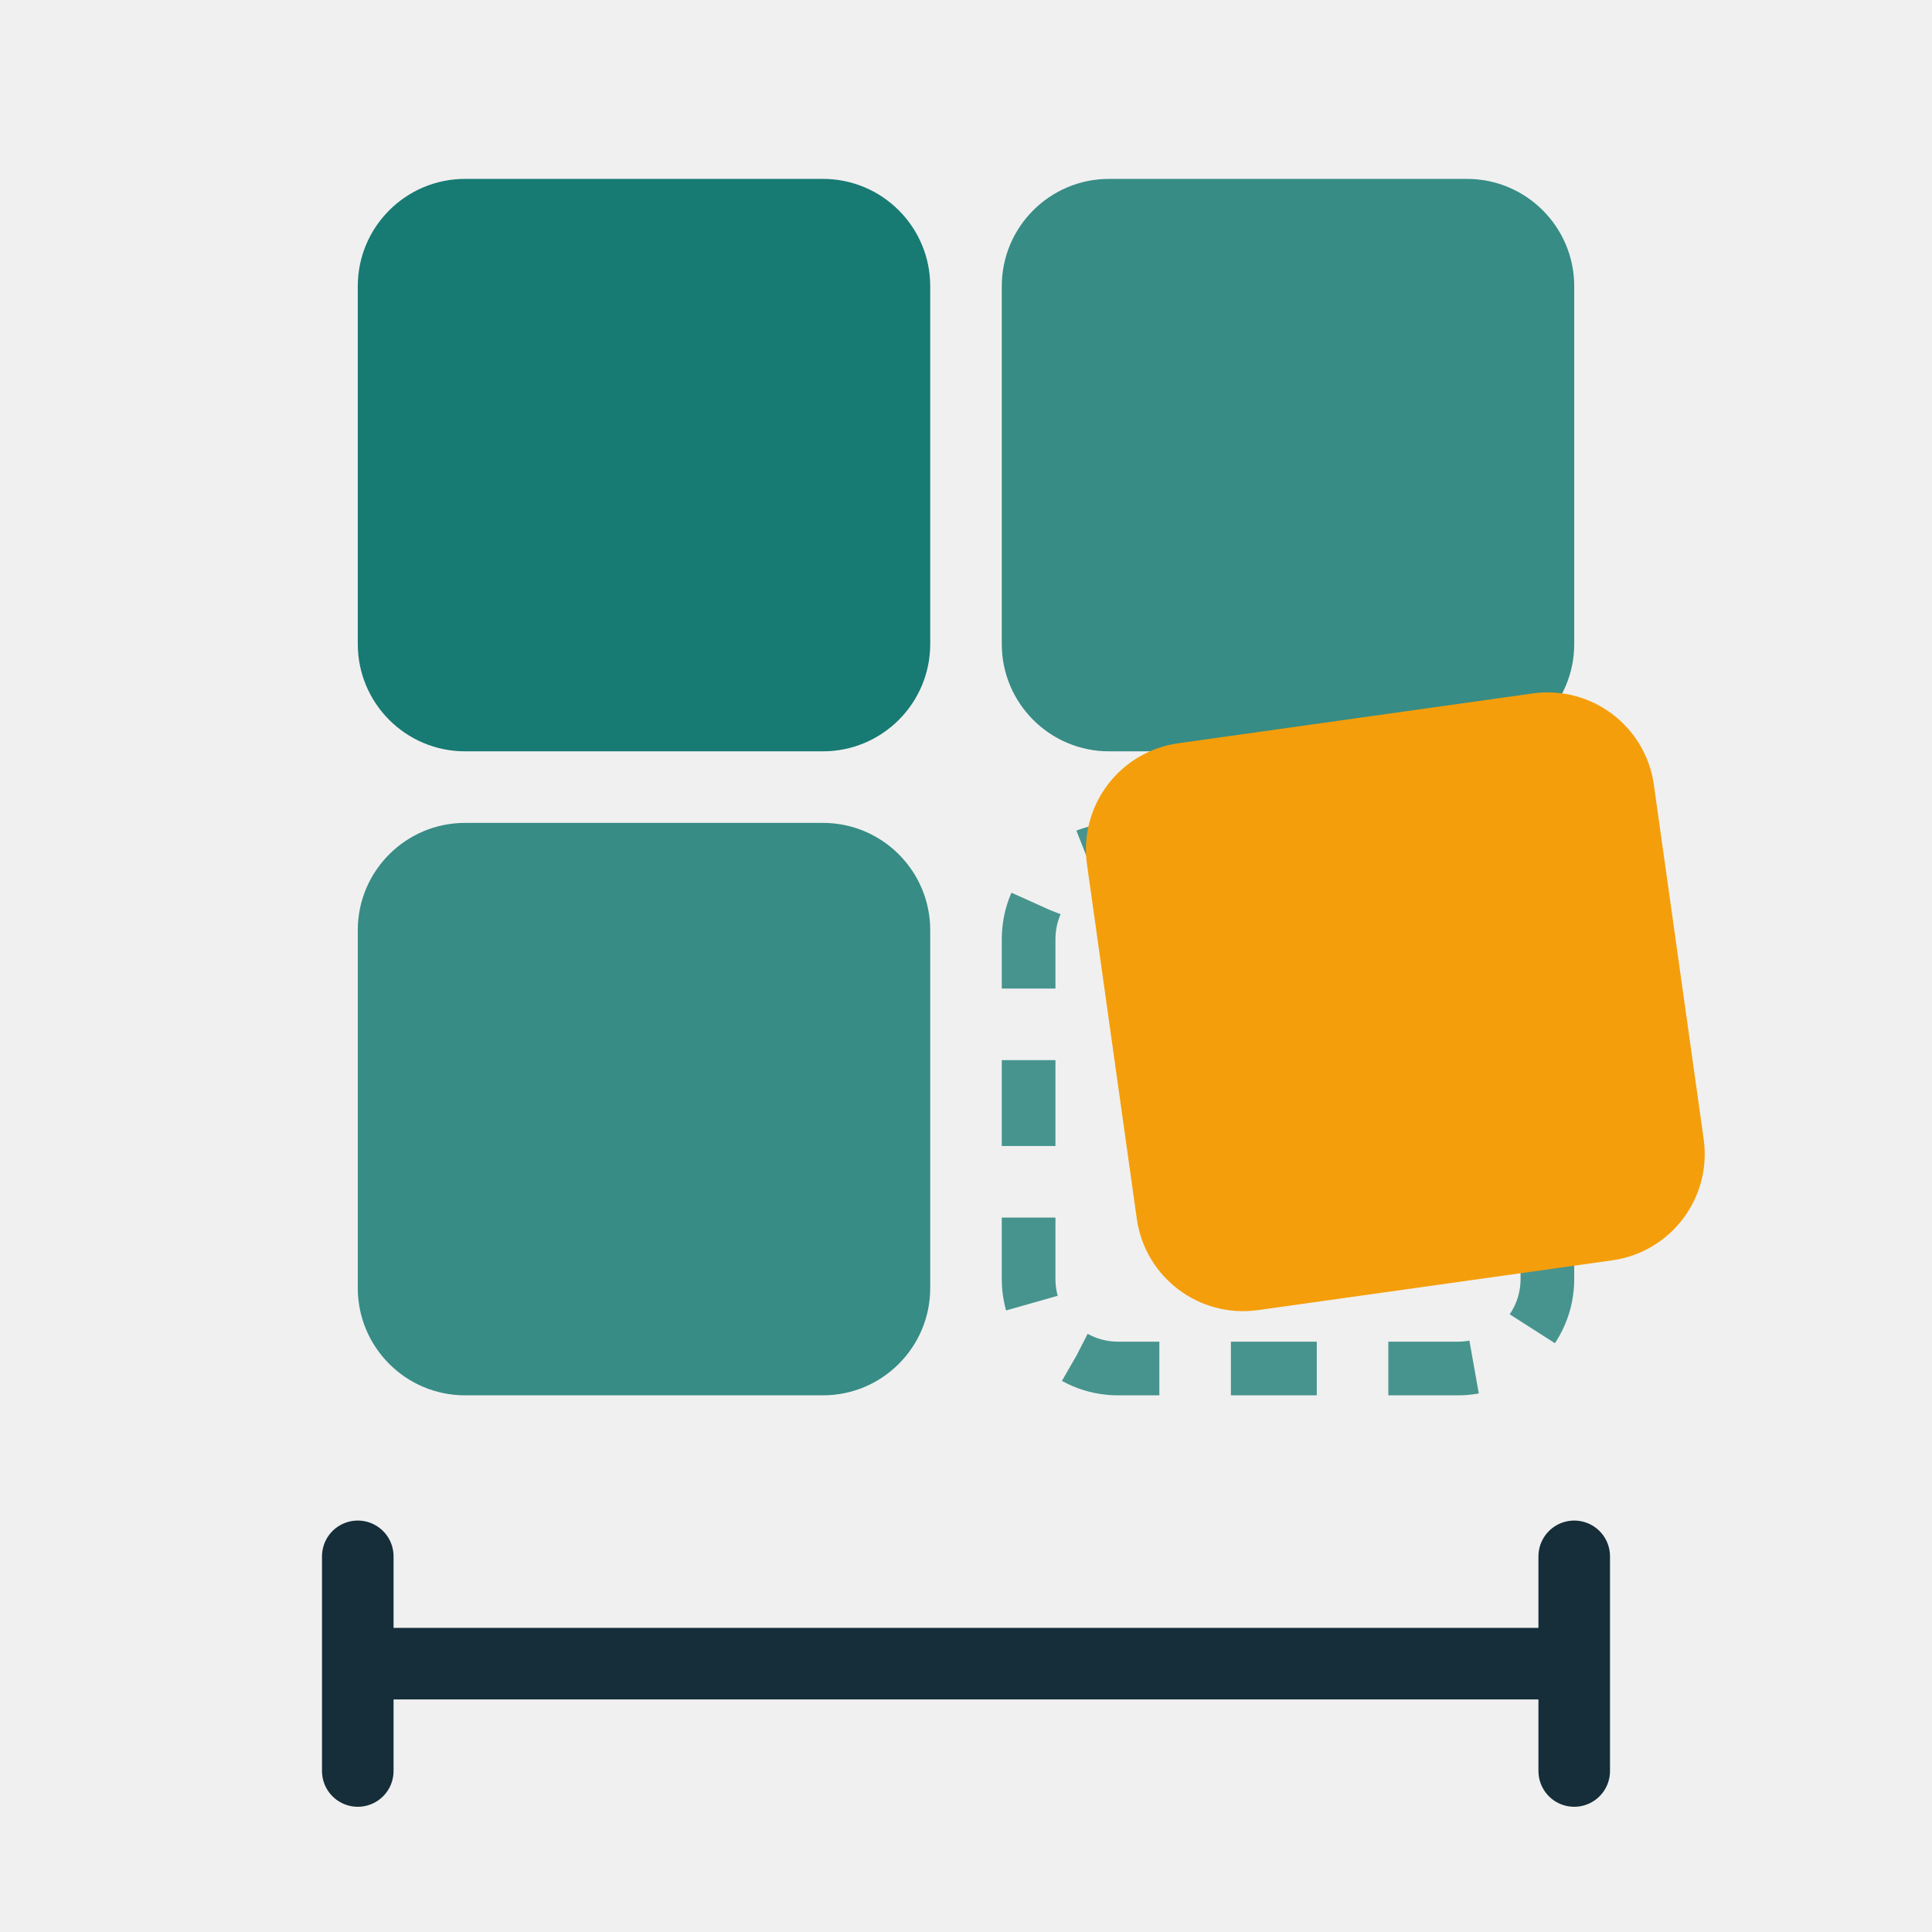
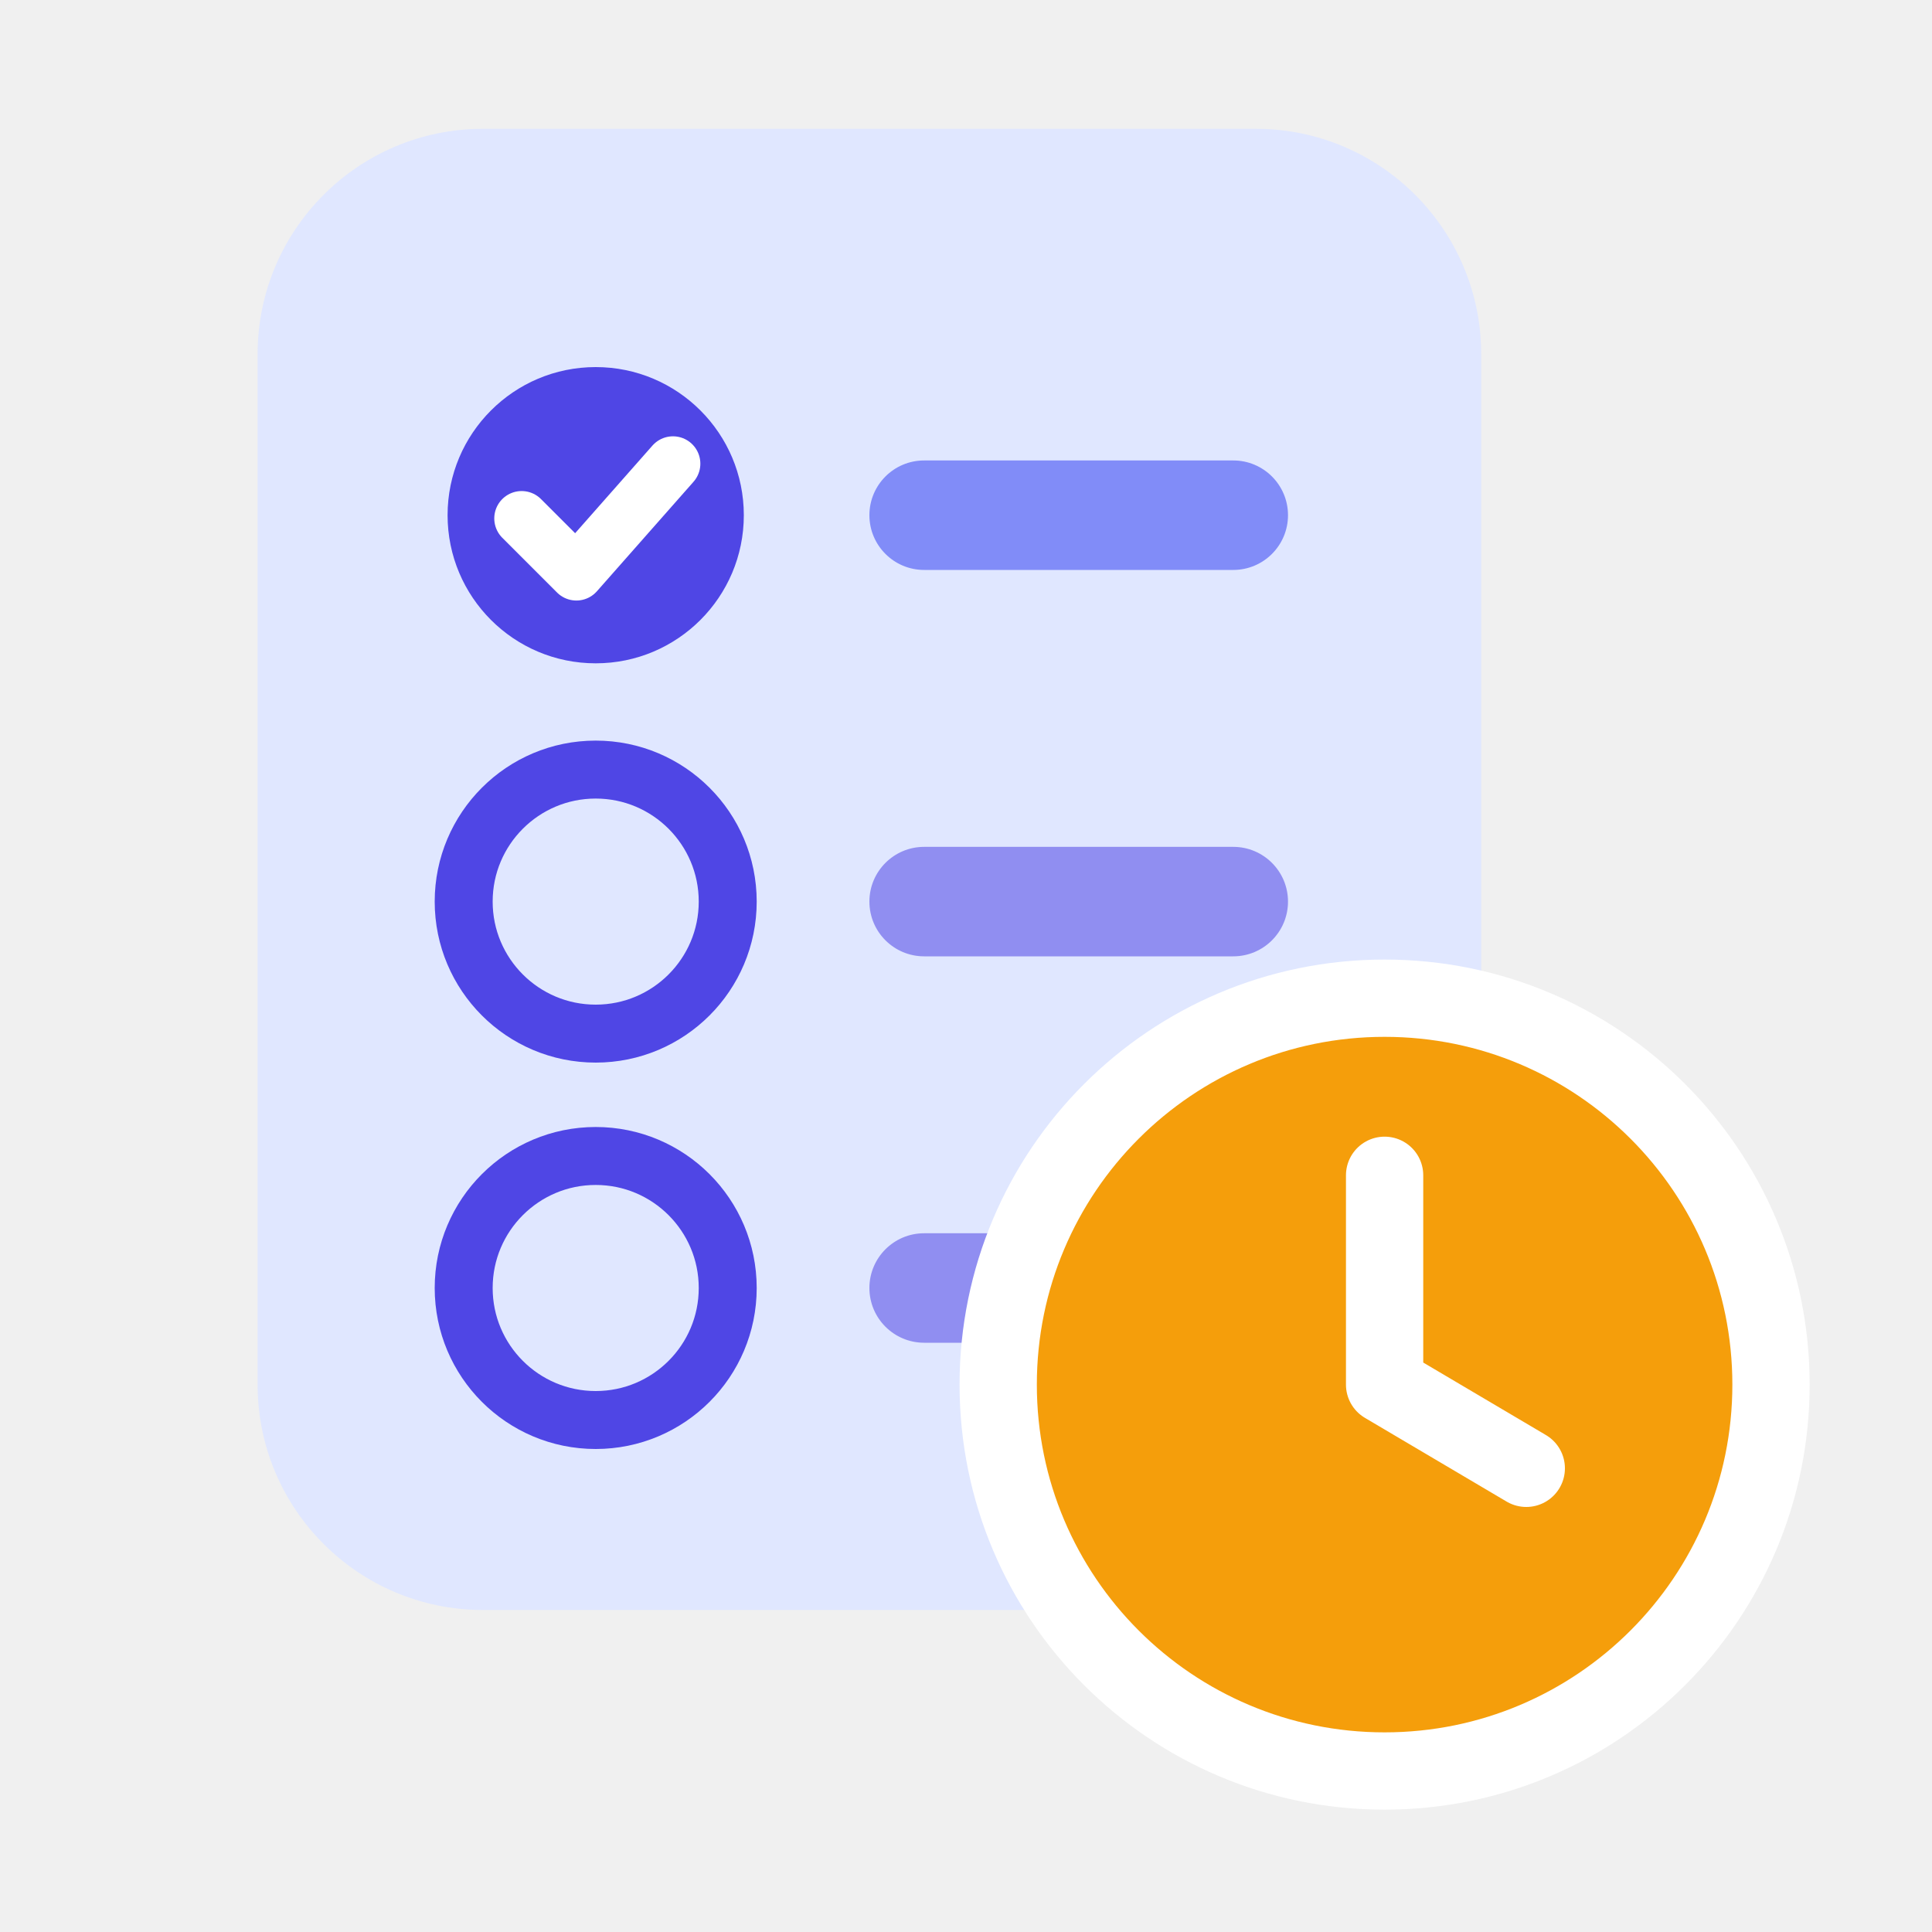
- <svg xmlns="http://www.w3.org/2000/svg" width="64" height="64" viewBox="8 6 46 54">
-   <rect x="14" y="11" width="16" height="16" rx="3" fill="#0F766E" opacity="0.96" />
-   <rect x="32" y="11" width="16" height="16" rx="3" fill="#0F766E" opacity="0.82" />
-   <rect x="14" y="29" width="16" height="16" rx="3" fill="#0F766E" opacity="0.82" />
-   <rect x="32.75" y="29.75" width="14.5" height="14.5" rx="2.5" fill="none" stroke="#0F766E" stroke-width="1.5" stroke-dasharray="2.4 2" opacity=".75" />
-   <rect x="35" y="26" width="16" height="16" rx="3" fill="#F59E0B" opacity="1" transform="rotate(-8 43 34)" />
-   <path d="M14 52.5H48M14 49.5v6M48 49.5v6" stroke="#0B2530" stroke-width="2" stroke-linecap="round" fill="none" opacity=".95" />
+ <svg xmlns="http://www.w3.org/2000/svg" width="64" height="64" viewBox="8 4 52 60">
+   <rect x="12" y="8" width="38" height="46" rx="7" fill="#E0E7FF" opacity="1" />
+   <circle cx="22.5" cy="20" r="4.6" fill="#4F46E5" />
+   <path d="M20.2 20.1l1.7 1.7 3-3.4" stroke="#FFFFFF" stroke-width="1.7" stroke-linecap="round" stroke-linejoin="round" fill="none" />
+   <rect x="31" y="18.3" width="13" height="3.4" rx="1.7" fill="#818CF8" />
+   <circle cx="22.5" cy="32" r="4.1" fill="none" stroke="#4F46E5" stroke-width="1.8" />
+   <rect x="31" y="30.3" width="13" height="3.4" rx="1.7" fill="#4F46E5" opacity=".55" />
+   <circle cx="22.5" cy="44" r="4.1" fill="none" stroke="#4F46E5" stroke-width="1.8" />
+   <rect x="31" y="42.3" width="9" height="3.4" rx="1.7" fill="#4F46E5" opacity=".55" />
+   <circle cx="47" cy="47" r="12" fill="#F59E0B" stroke="#FFFFFF" stroke-width="2.4" />
+   <path d="M47 40.5V47l4.4 2.6" stroke="#FFFFFF" stroke-width="2.4" stroke-linecap="round" stroke-linejoin="round" fill="none" />
</svg>
